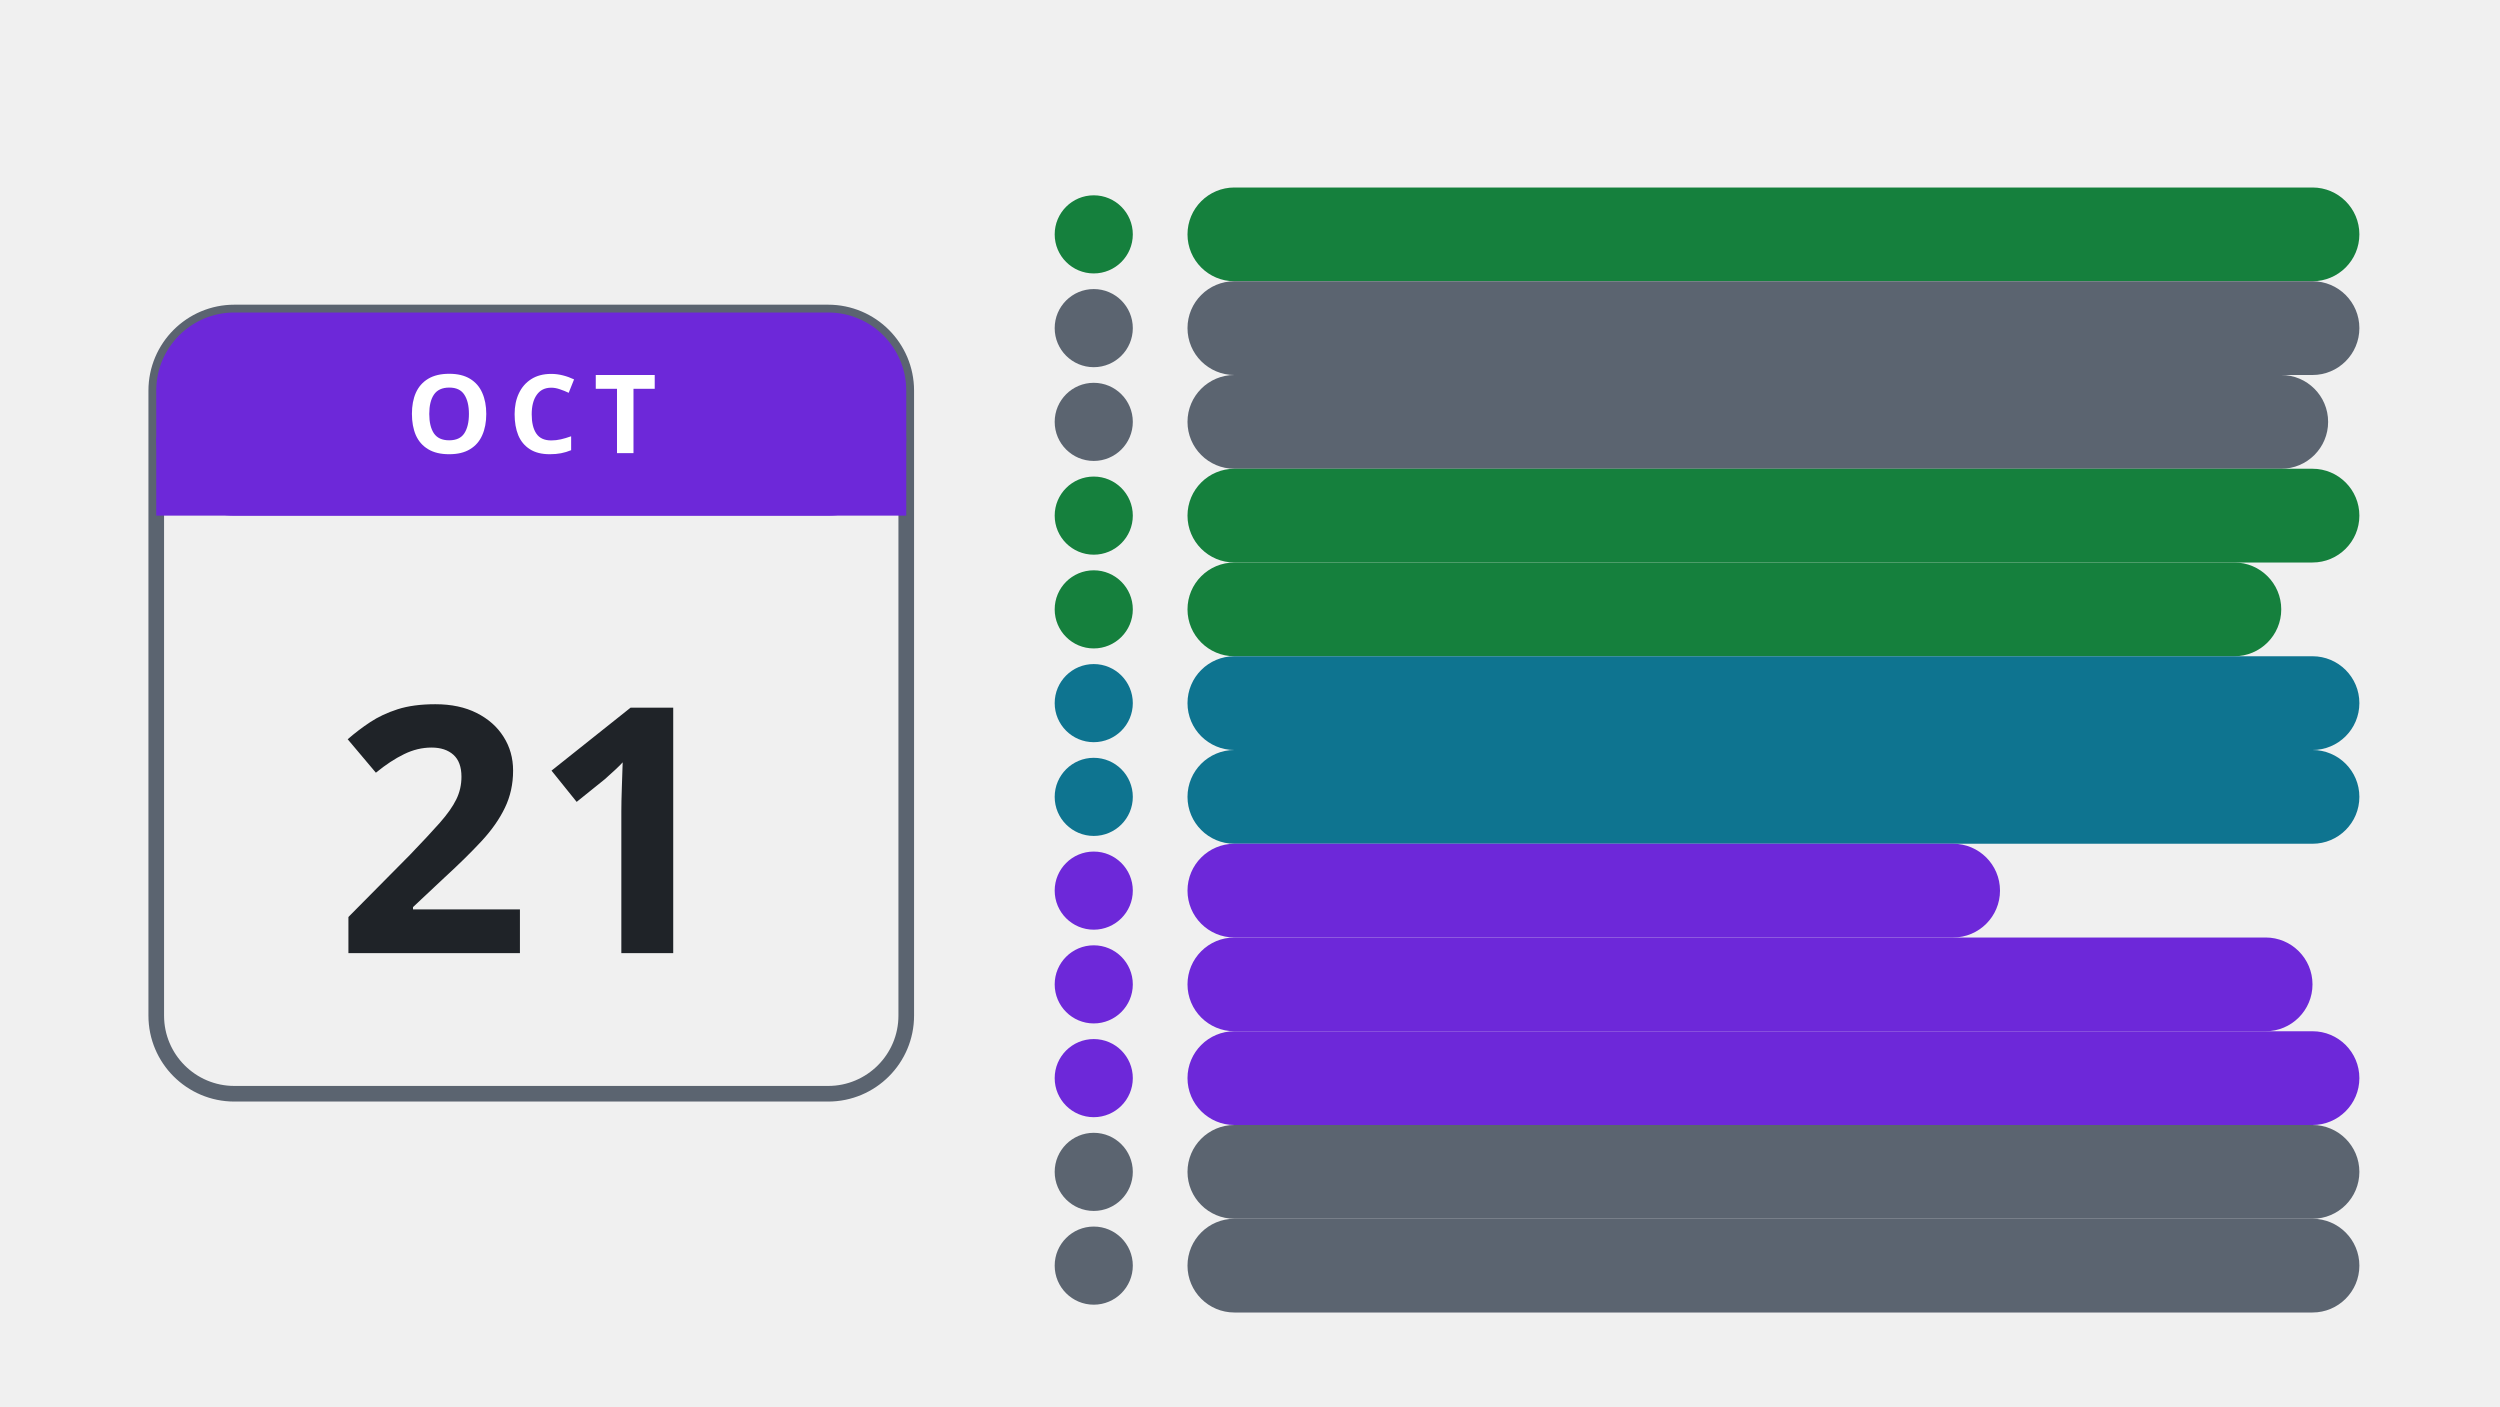
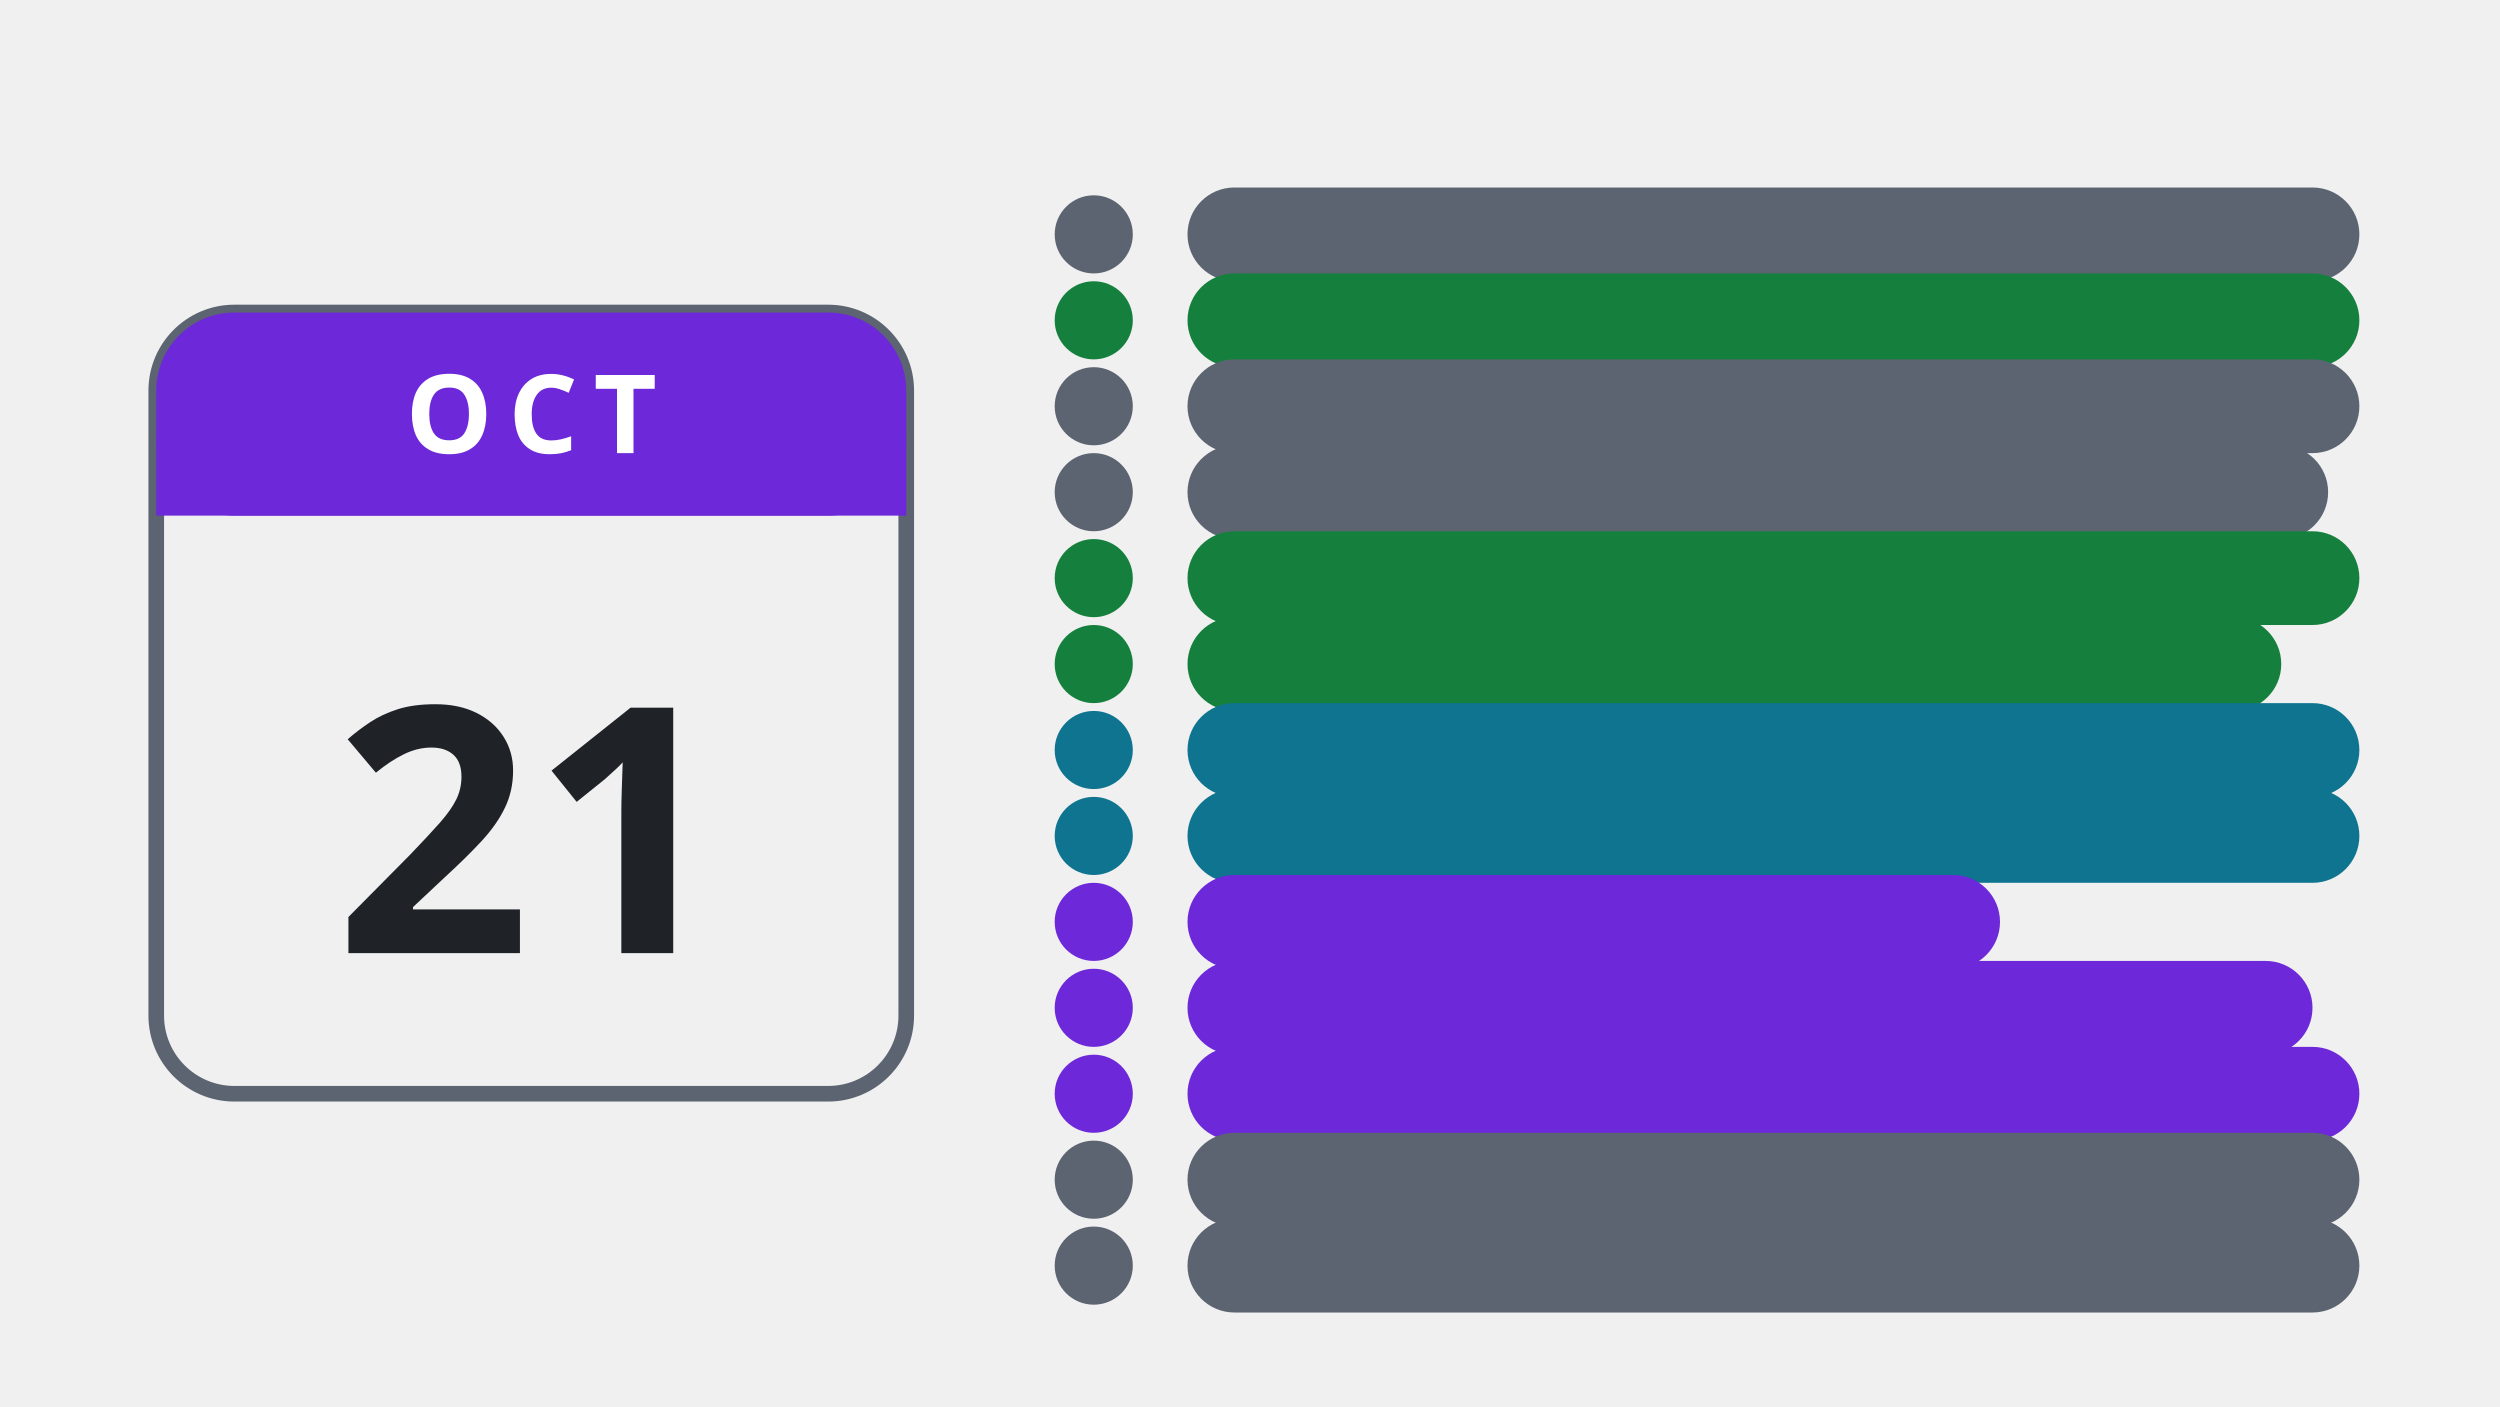
<svg xmlns="http://www.w3.org/2000/svg" viewBox="0 0 320 180">
  <style>.good{fill:#15803d}.warn{fill:#b45309}.accent{fill:#6d28d9}.accent2{fill:#0e7490}.muted{fill:#5b6470}.ink{fill:#1f2328}.box{fill:none;stroke:#5b6470;stroke-width:2}.m{font:700 14px system-ui,sans-serif;letter-spacing:2px}.d{font:700 44px system-ui,sans-serif}.mt{fill:#ffffff}</style>
  <rect x="20" y="40" width="96" height="100" rx="10" class="box" />
  <rect x="20" y="40" width="96" height="26" rx="10" class="accent" />
  <rect x="20" y="56" width="96" height="10" class="accent" />
  <text x="68" y="58" text-anchor="middle" class="m mt">OCT</text>
  <text x="68" y="122" text-anchor="middle" class="d ink">21</text>
-   <circle cx="140" cy="30" r="5" class="good" />
-   <rect x="152" y="24" width="150" height="12" rx="6" class="good" />
-   <circle cx="140" cy="42" r="5" class="muted" />
-   <rect x="152" y="36" width="150" height="12" rx="6" class="muted" />
-   <circle cx="140" cy="54" r="5" class="muted" />
-   <rect x="152" y="48" width="146" height="12" rx="6" class="muted" />
-   <circle cx="140" cy="66" r="5" class="good" />
-   <rect x="152" y="60" width="150" height="12" rx="6" class="good" />
-   <circle cx="140" cy="78" r="5" class="good" />
-   <rect x="152" y="72" width="140" height="12" rx="6" class="good" />
-   <circle cx="140" cy="90" r="5" class="accent2" />
-   <rect x="152" y="84" width="150" height="12" rx="6" class="accent2" />
-   <circle cx="140" cy="102" r="5" class="accent2" />
-   <rect x="152" y="96" width="150" height="12" rx="6" class="accent2" />
-   <circle cx="140" cy="114" r="5" class="accent" />
-   <rect x="152" y="108" width="104" height="12" rx="6" class="accent" />
-   <circle cx="140" cy="126" r="5" class="accent" />
-   <rect x="152" y="120" width="144" height="12" rx="6" class="accent" />
-   <circle cx="140" cy="138" r="5" class="accent" />
-   <rect x="152" y="132" width="150" height="12" rx="6" class="accent" />
-   <circle cx="140" cy="150" r="5" class="muted" />
-   <rect x="152" y="144" width="150" height="12" rx="6" class="muted" />
+   <circle cx="140" cy="30" r="5" class="muted" />
+   <rect x="152" y="24" width="150" height="12" rx="6" class="muted" />
+   <circle cx="140" cy="41" r="5" class="good" />
+   <rect x="152" y="35" width="150" height="12" rx="6" class="good" />
+   <circle cx="140" cy="52" r="5" class="muted" />
+   <rect x="152" y="46" width="150" height="12" rx="6" class="muted" />
+   <circle cx="140" cy="63" r="5" class="muted" />
+   <rect x="152" y="57" width="146" height="12" rx="6" class="muted" />
+   <circle cx="140" cy="74" r="5" class="good" />
+   <rect x="152" y="68" width="150" height="12" rx="6" class="good" />
+   <circle cx="140" cy="85" r="5" class="good" />
+   <rect x="152" y="79" width="140" height="12" rx="6" class="good" />
+   <circle cx="140" cy="96" r="5" class="accent2" />
+   <rect x="152" y="90" width="150" height="12" rx="6" class="accent2" />
+   <circle cx="140" cy="107" r="5" class="accent2" />
+   <rect x="152" y="101" width="150" height="12" rx="6" class="accent2" />
+   <circle cx="140" cy="118" r="5" class="accent" />
+   <rect x="152" y="112" width="104" height="12" rx="6" class="accent" />
+   <circle cx="140" cy="129" r="5" class="accent" />
+   <rect x="152" y="123" width="144" height="12" rx="6" class="accent" />
+   <circle cx="140" cy="140" r="5" class="accent" />
+   <rect x="152" y="134" width="150" height="12" rx="6" class="accent" />
+   <circle cx="140" cy="151" r="5" class="muted" />
+   <rect x="152" y="145" width="150" height="12" rx="6" class="muted" />
  <circle cx="140" cy="162" r="5" class="muted" />
  <rect x="152" y="156" width="150" height="12" rx="6" class="muted" />
</svg>
